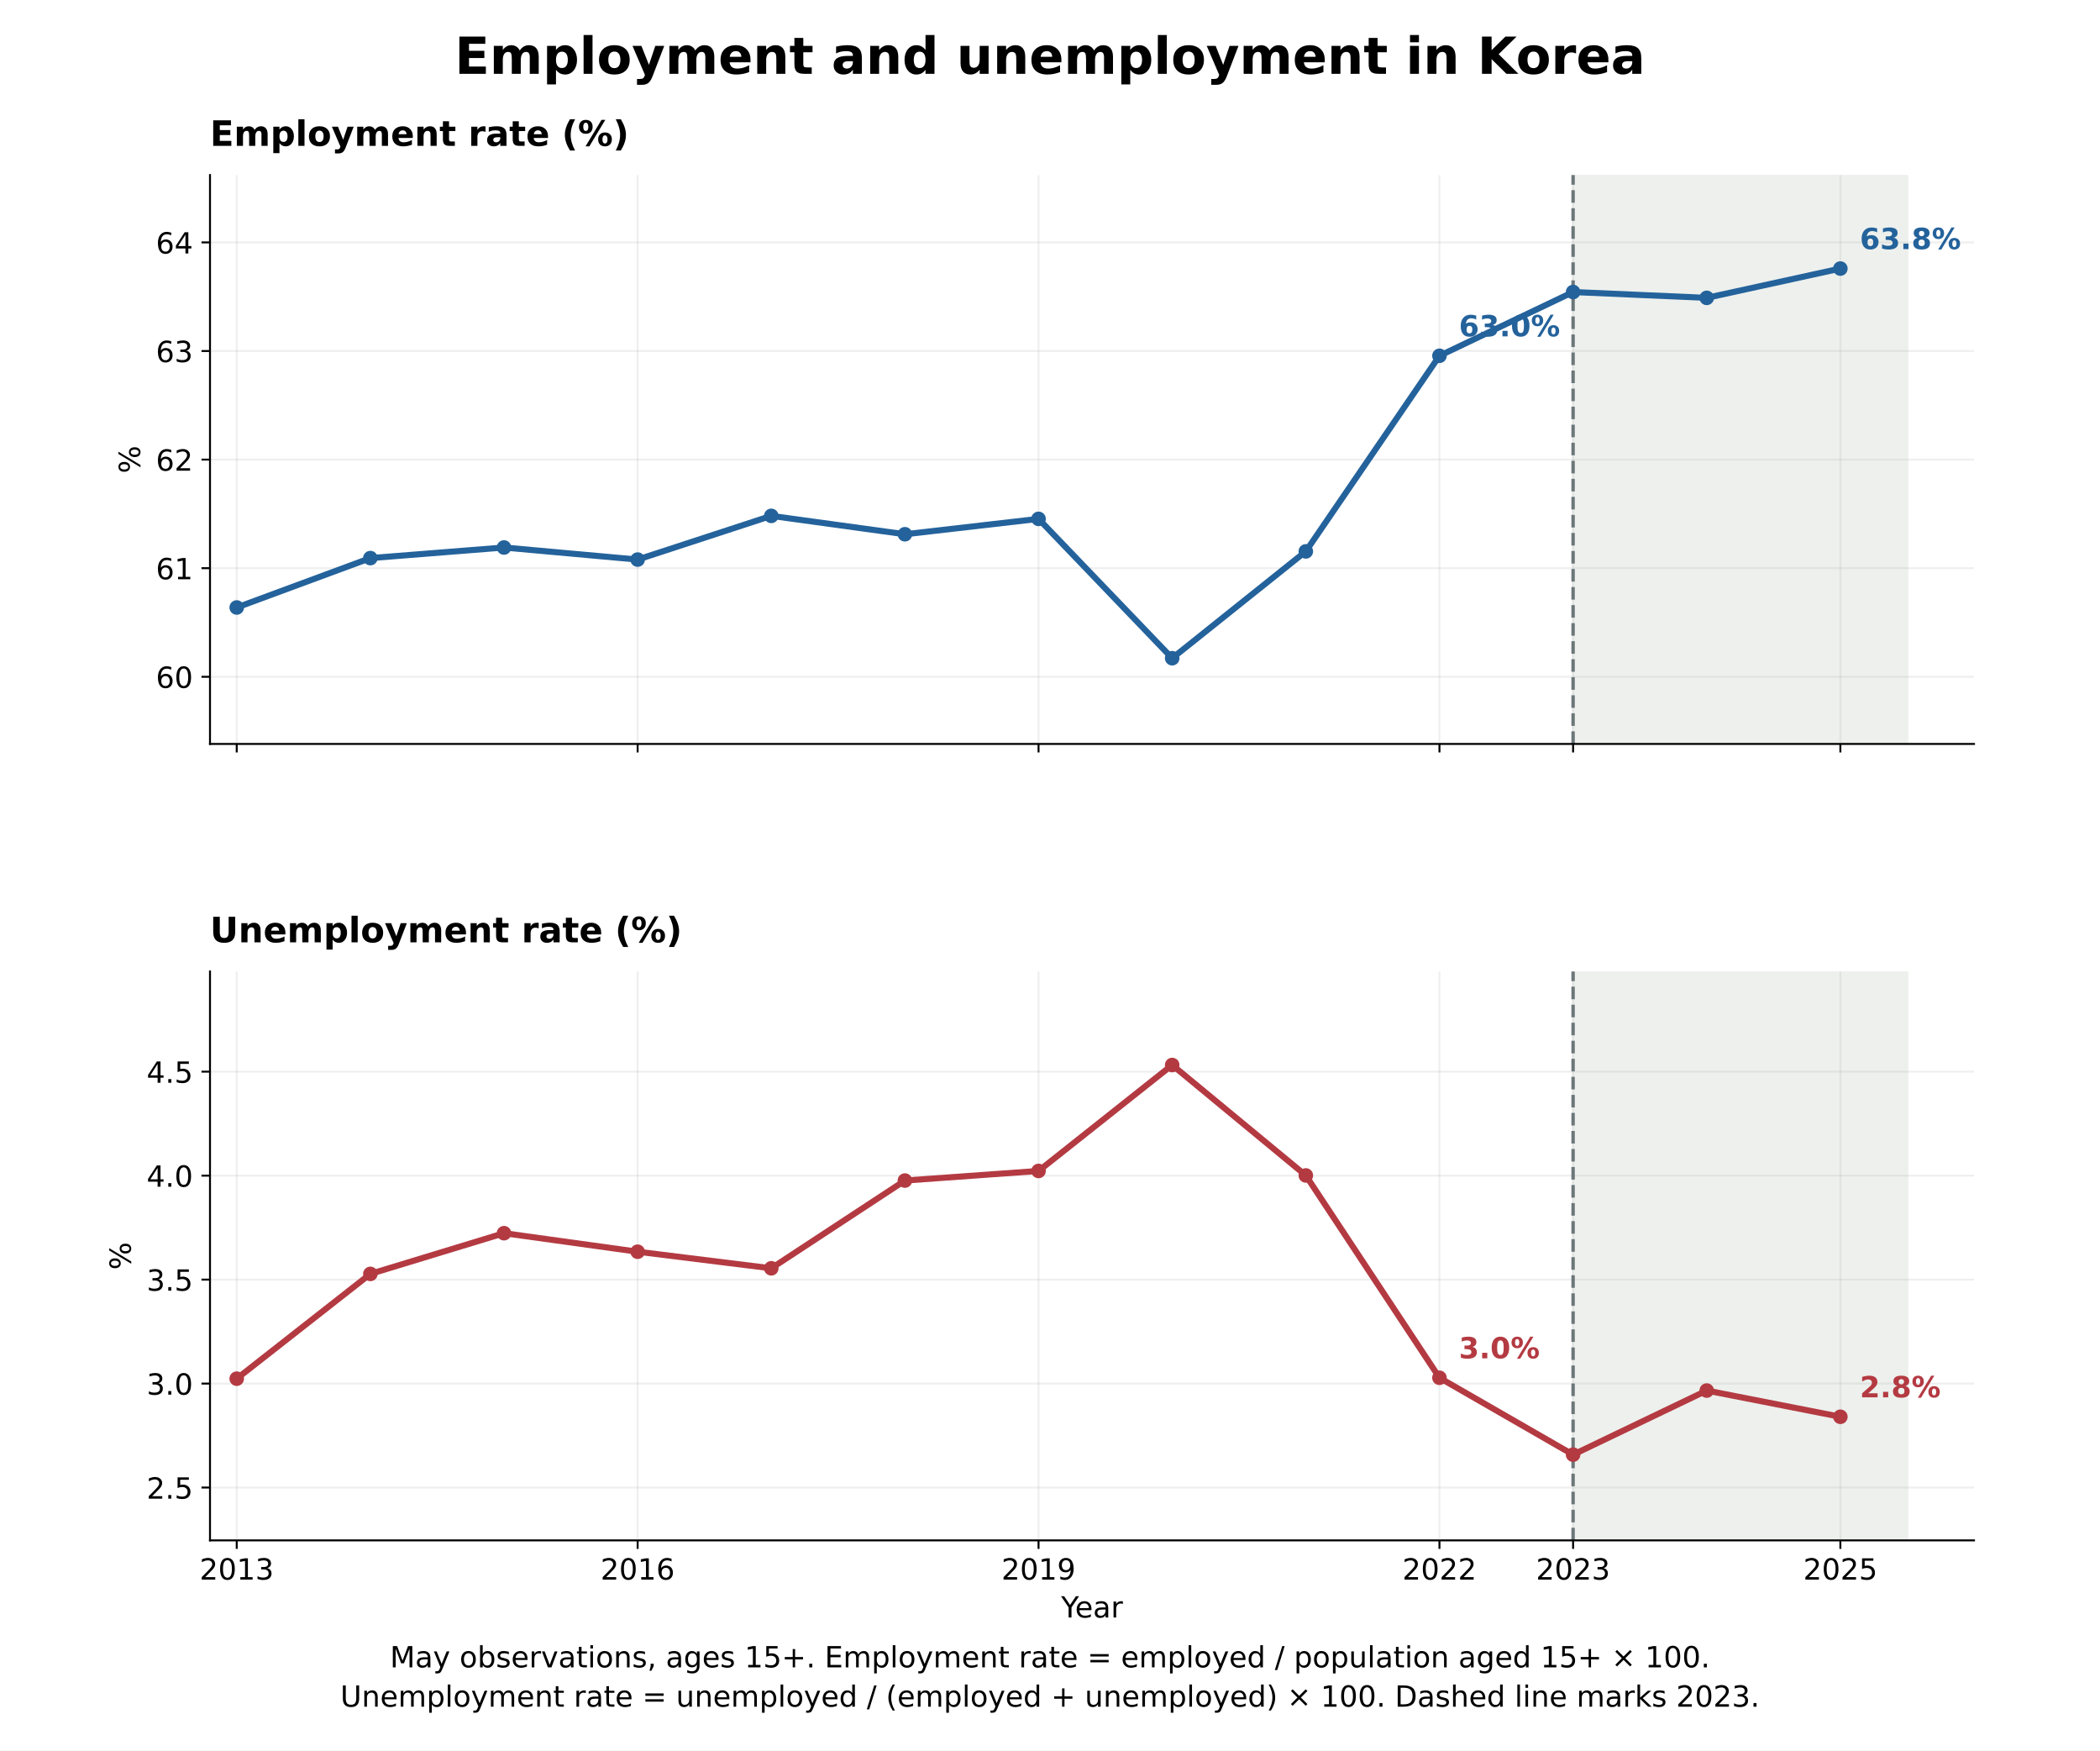
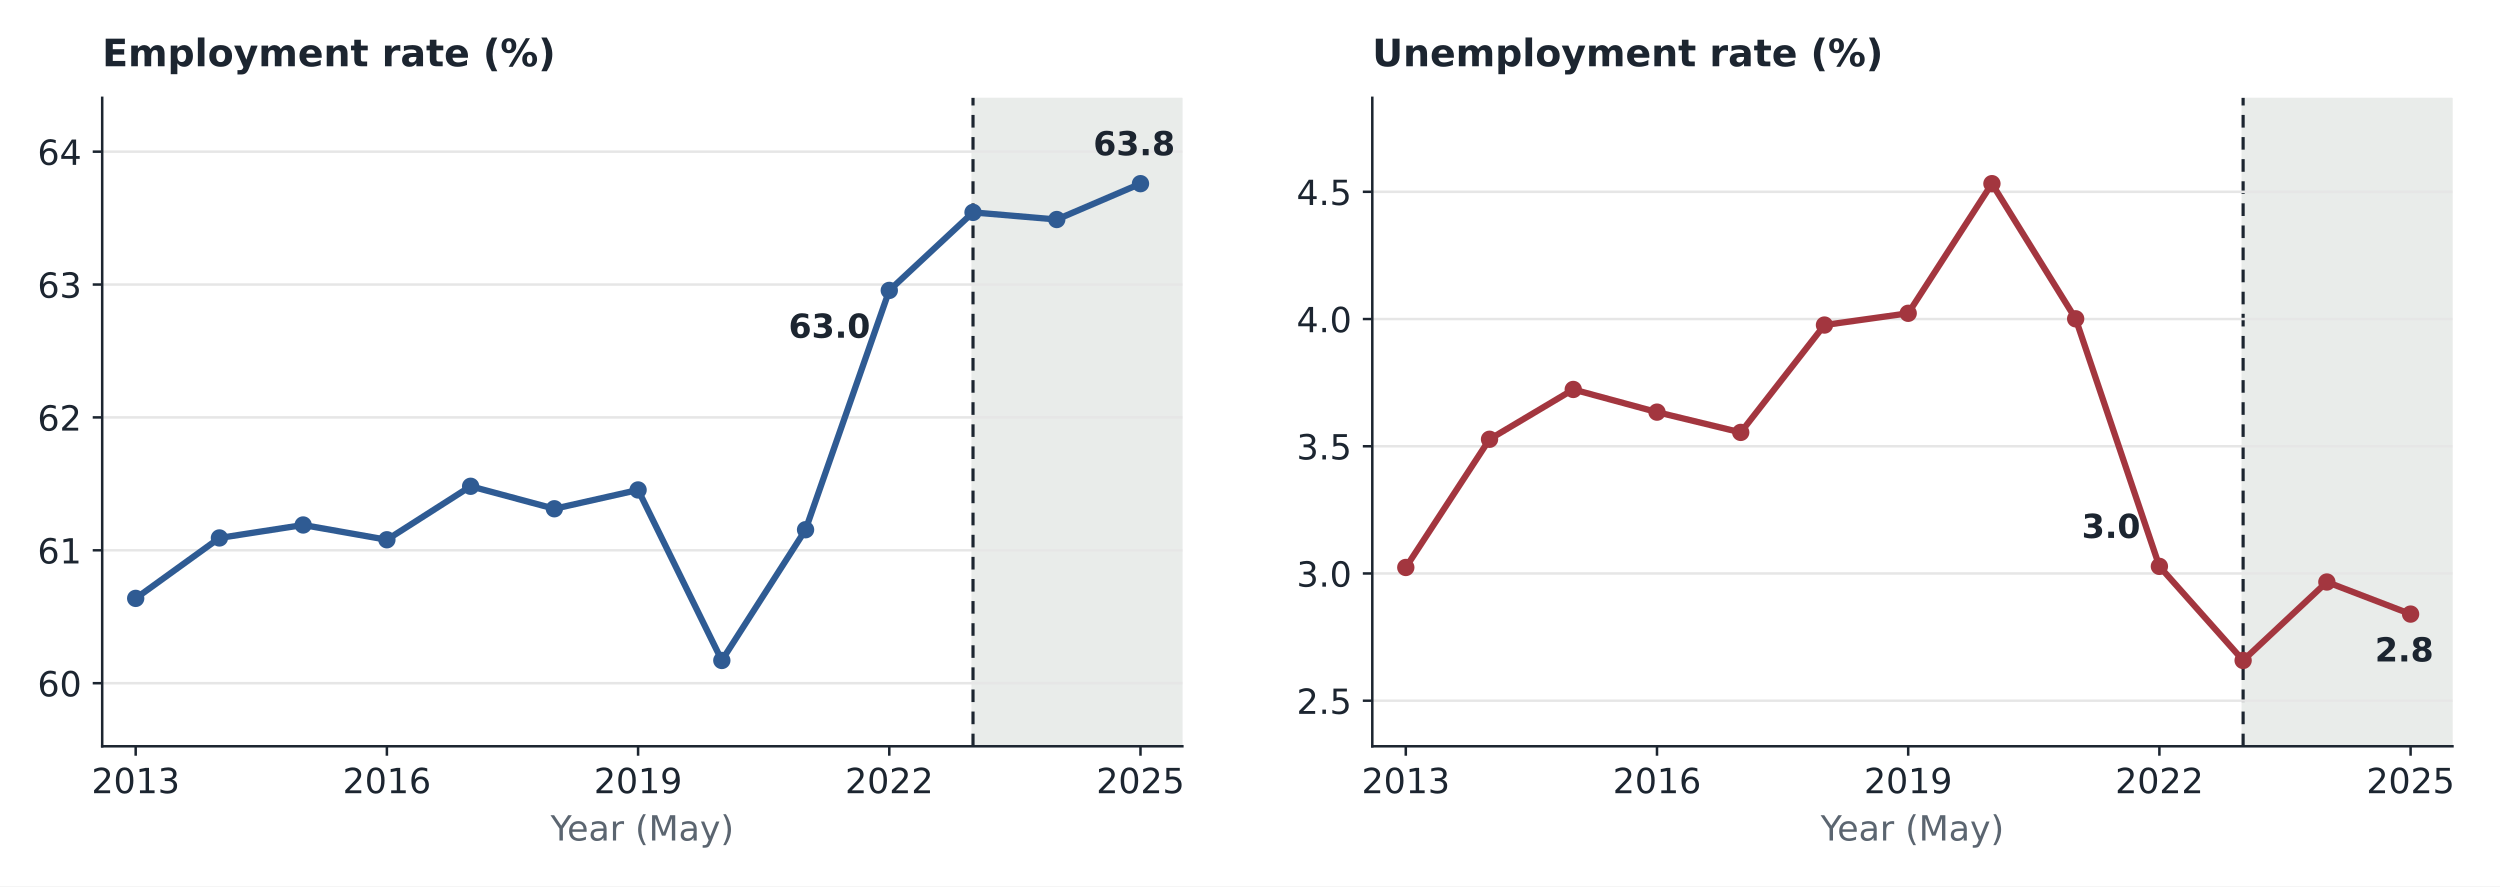
- <svg xmlns="http://www.w3.org/2000/svg" xmlns:xlink="http://www.w3.org/1999/xlink" width="864pt" height="720pt" viewBox="0 0 864 720" version="1.1">
+ <svg xmlns="http://www.w3.org/2000/svg" xmlns:xlink="http://www.w3.org/1999/xlink" width="792pt" height="280.8pt" viewBox="0 0 792 280.8" version="1.1">
  <defs>
    <style type="text/css">*{stroke-linejoin: round; stroke-linecap: butt}</style>
  </defs>
  <g id="figure_1">
    <g id="patch_1">
-       <path d="M 0 720  L 864 720  L 864 0  L 0 0  z " style="fill: #ffffff" />
+       <path d="M 0 280.8  L 792 280.8  L 792 0  L 0 0  z " style="fill: #ffffff" />
    </g>
    <g id="axes_1">
      <g id="patch_2">
-         <path d="M 86.4 306  L 812.16 306  L 812.16 72  L 86.4 72  z " style="fill: #ffffff" />
+         <path d="M 32.375 236.42  L 374.57 236.42  L 374.57 30.998  L 32.375 30.998  z " style="fill: #ffffff" />
      </g>
      <g id="patch_3">
-         <path d="M 647.215 306  L 784.669 306  L 784.669 72  L 647.215 72  z " clip-path="url(#pd6db2a744c)" style="fill: #edf0ed; stroke: #edf0ed; stroke-linejoin: miter" />
+         <path d="M 308.253 236.42  L 374.57 236.42  L 374.57 30.998  L 308.253 30.998  z " clip-path="url(#p18385df73e)" style="fill: #e9ecea; stroke: #e9ecea; stroke-linejoin: miter" />
+       </g>
+       <g id="line2d_1">
+         <path d="M 308.253 236.42  L 308.253 30.998  " clip-path="url(#p18385df73e)" style="fill: none; stroke-dasharray: 4,3; stroke-dashoffset: 0; stroke: #1c2530" />
      </g>
      <g id="matplotlib.axis_1">
        <g id="xtick_1">
-           <g id="line2d_1">
-             <path d="M 97.396 306  L 97.396 72  " clip-path="url(#pd6db2a744c)" style="fill: none; stroke: #b0b0b0; stroke-opacity: 0.2; stroke-width: 0.8; stroke-linecap: square" />
-           </g>
          <g id="line2d_2">
            <defs>
-               <path id="mdb6833bfc1" d="M 0 0  L 0 3.5  " style="stroke: #000000; stroke-width: 0.8" />
+               <path id="mab9b8d577a" d="M 0 0  L 0 3  " style="stroke: #1c2530; stroke-width: 0.8" />
            </defs>
            <g>
-               <use xlink:href="#mdb6833bfc1" x="97.396" y="306" style="stroke: #000000; stroke-width: 0.8" />
-             </g>
+               <use xlink:href="#mab9b8d577a" x="42.986" y="236.42" style="fill: #1c2530; stroke: #1c2530; stroke-width: 0.8" />
+             </g>
+           </g>
+           <g id="text_1">
+             <text style="font-size: 11px; font-family: 'DejaVu Sans'; text-anchor: middle; fill: #1c2530" x="42.986" y="251.277" transform="rotate(-0 42.98568 251.2774)">2013</text>
          </g>
        </g>
        <g id="xtick_2">
          <g id="line2d_3">
-             <path d="M 262.342 306  L 262.342 72  " clip-path="url(#pd6db2a744c)" style="fill: none; stroke: #b0b0b0; stroke-opacity: 0.2; stroke-width: 0.8; stroke-linecap: square" />
-           </g>
+             <g>
+               <use xlink:href="#mab9b8d577a" x="122.566" y="236.42" style="fill: #1c2530; stroke: #1c2530; stroke-width: 0.8" />
+             </g>
+           </g>
+           <g id="text_2">
+             <text style="font-size: 11px; font-family: 'DejaVu Sans'; text-anchor: middle; fill: #1c2530" x="122.566" y="251.277" transform="rotate(-0 122.5658 251.2774)">2016</text>
+           </g>
+         </g>
+         <g id="xtick_3">
          <g id="line2d_4">
            <g>
-               <use xlink:href="#mdb6833bfc1" x="262.342" y="306" style="stroke: #000000; stroke-width: 0.8" />
-             </g>
-           </g>
-         </g>
-         <g id="xtick_3">
+               <use xlink:href="#mab9b8d577a" x="202.146" y="236.42" style="fill: #1c2530; stroke: #1c2530; stroke-width: 0.8" />
+             </g>
+           </g>
+           <g id="text_3">
+             <text style="font-size: 11px; font-family: 'DejaVu Sans'; text-anchor: middle; fill: #1c2530" x="202.146" y="251.277" transform="rotate(-0 202.146 251.2774)">2019</text>
+           </g>
+         </g>
+         <g id="xtick_4">
          <g id="line2d_5">
-             <path d="M 427.287 306  L 427.287 72  " clip-path="url(#pd6db2a744c)" style="fill: none; stroke: #b0b0b0; stroke-opacity: 0.2; stroke-width: 0.8; stroke-linecap: square" />
-           </g>
+             <g>
+               <use xlink:href="#mab9b8d577a" x="281.726" y="236.42" style="fill: #1c2530; stroke: #1c2530; stroke-width: 0.8" />
+             </g>
+           </g>
+           <g id="text_4">
+             <text style="font-size: 11px; font-family: 'DejaVu Sans'; text-anchor: middle; fill: #1c2530" x="281.726" y="251.277" transform="rotate(-0 281.7261 251.2774)">2022</text>
+           </g>
+         </g>
+         <g id="xtick_5">
          <g id="line2d_6">
            <g>
-               <use xlink:href="#mdb6833bfc1" x="427.287" y="306" style="stroke: #000000; stroke-width: 0.8" />
-             </g>
-           </g>
-         </g>
-         <g id="xtick_4">
-           <g id="line2d_7">
-             <path d="M 592.233 306  L 592.233 72  " clip-path="url(#pd6db2a744c)" style="fill: none; stroke: #b0b0b0; stroke-opacity: 0.2; stroke-width: 0.8; stroke-linecap: square" />
-           </g>
-           <g id="line2d_8">
-             <g>
-               <use xlink:href="#mdb6833bfc1" x="592.233" y="306" style="stroke: #000000; stroke-width: 0.8" />
-             </g>
-           </g>
-         </g>
-         <g id="xtick_5">
-           <g id="line2d_9">
-             <path d="M 647.215 306  L 647.215 72  " clip-path="url(#pd6db2a744c)" style="fill: none; stroke: #b0b0b0; stroke-opacity: 0.2; stroke-width: 0.8; stroke-linecap: square" />
-           </g>
-           <g id="line2d_10">
-             <g>
-               <use xlink:href="#mdb6833bfc1" x="647.215" y="306" style="stroke: #000000; stroke-width: 0.8" />
-             </g>
-           </g>
-         </g>
-         <g id="xtick_6">
-           <g id="line2d_11">
-             <path d="M 757.178 306  L 757.178 72  " clip-path="url(#pd6db2a744c)" style="fill: none; stroke: #b0b0b0; stroke-opacity: 0.2; stroke-width: 0.8; stroke-linecap: square" />
-           </g>
-           <g id="line2d_12">
-             <g>
-               <use xlink:href="#mdb6833bfc1" x="757.178" y="306" style="stroke: #000000; stroke-width: 0.8" />
-             </g>
-           </g>
+               <use xlink:href="#mab9b8d577a" x="361.306" y="236.42" style="fill: #1c2530; stroke: #1c2530; stroke-width: 0.8" />
+             </g>
+           </g>
+           <g id="text_5">
+             <text style="font-size: 11px; font-family: 'DejaVu Sans'; text-anchor: middle; fill: #1c2530" x="361.306" y="251.277" transform="rotate(-0 361.3062 251.2774)">2025</text>
+           </g>
+         </g>
+         <g id="text_6">
+           <text style="font-size: 11px; font-family: 'DejaVu Sans'; text-anchor: middle; fill: #5b6570" x="203.472" y="266.277" transform="rotate(-0 203.4723 266.2774)">Year (May)</text>
        </g>
      </g>
      <g id="matplotlib.axis_2">
        <g id="ytick_1">
+           <g id="line2d_7">
+             <path d="M 32.375 216.43  L 374.57 216.43  " clip-path="url(#p18385df73e)" style="fill: none; stroke: #e6e6e6; stroke-width: 0.8; stroke-linecap: square" />
+           </g>
+           <g id="line2d_8">
+             <defs>
+               <path id="m0010576798" d="M 0 0  L -3 0  " style="stroke: #1c2530; stroke-width: 0.8" />
+             </defs>
+             <g>
+               <use xlink:href="#m0010576798" x="32.375" y="216.43" style="fill: #1c2530; stroke: #1c2530; stroke-width: 0.8" />
+             </g>
+           </g>
+           <g id="text_7">
+             <text style="font-size: 11px; font-family: 'DejaVu Sans'; text-anchor: end; fill: #1c2530" x="25.875" y="220.609" transform="rotate(-0 25.875 220.6089)">60</text>
+           </g>
+         </g>
+         <g id="ytick_2">
+           <g id="line2d_9">
+             <path d="M 32.375 174.334  L 374.57 174.334  " clip-path="url(#p18385df73e)" style="fill: none; stroke: #e6e6e6; stroke-width: 0.8; stroke-linecap: square" />
+           </g>
+           <g id="line2d_10">
+             <g>
+               <use xlink:href="#m0010576798" x="32.375" y="174.334" style="fill: #1c2530; stroke: #1c2530; stroke-width: 0.8" />
+             </g>
+           </g>
+           <g id="text_8">
+             <text style="font-size: 11px; font-family: 'DejaVu Sans'; text-anchor: end; fill: #1c2530" x="25.875" y="178.513" transform="rotate(-0 25.875 178.513)">61</text>
+           </g>
+         </g>
+         <g id="ytick_3">
+           <g id="line2d_11">
+             <path d="M 32.375 132.238  L 374.57 132.238  " clip-path="url(#p18385df73e)" style="fill: none; stroke: #e6e6e6; stroke-width: 0.8; stroke-linecap: square" />
+           </g>
+           <g id="line2d_12">
+             <g>
+               <use xlink:href="#m0010576798" x="32.375" y="132.238" style="fill: #1c2530; stroke: #1c2530; stroke-width: 0.8" />
+             </g>
+           </g>
+           <g id="text_9">
+             <text style="font-size: 11px; font-family: 'DejaVu Sans'; text-anchor: end; fill: #1c2530" x="25.875" y="136.417" transform="rotate(-0 25.875 136.4172)">62</text>
+           </g>
+         </g>
+         <g id="ytick_4">
          <g id="line2d_13">
-             <path d="M 86.4 278.378  L 812.16 278.378  " clip-path="url(#pd6db2a744c)" style="fill: none; stroke: #b0b0b0; stroke-opacity: 0.2; stroke-width: 0.8; stroke-linecap: square" />
+             <path d="M 32.375 90.143  L 374.57 90.143  " clip-path="url(#p18385df73e)" style="fill: none; stroke: #e6e6e6; stroke-width: 0.8; stroke-linecap: square" />
          </g>
          <g id="line2d_14">
-             <defs>
-               <path id="m59b6a01f6c" d="M 0 0  L -3.5 0  " style="stroke: #000000; stroke-width: 0.8" />
-             </defs>
-             <g>
-               <use xlink:href="#m59b6a01f6c" x="86.4" y="278.378" style="stroke: #000000; stroke-width: 0.8" />
-             </g>
-           </g>
-           <g id="text_1">
-             <text style="font-size: 12px; font-family: 'DejaVu Sans'; text-anchor: end" x="79.4" y="282.937" transform="rotate(-0 79.4 282.9369)">60</text>
-           </g>
-         </g>
-         <g id="ytick_2">
+             <g>
+               <use xlink:href="#m0010576798" x="32.375" y="90.143" style="fill: #1c2530; stroke: #1c2530; stroke-width: 0.8" />
+             </g>
+           </g>
+           <g id="text_10">
+             <text style="font-size: 11px; font-family: 'DejaVu Sans'; text-anchor: end; fill: #1c2530" x="25.875" y="94.321" transform="rotate(-0 25.875 94.32134)">63</text>
+           </g>
+         </g>
+         <g id="ytick_5">
          <g id="line2d_15">
-             <path d="M 86.4 233.71  L 812.16 233.71  " clip-path="url(#pd6db2a744c)" style="fill: none; stroke: #b0b0b0; stroke-opacity: 0.2; stroke-width: 0.8; stroke-linecap: square" />
+             <path d="M 32.375 48.047  L 374.57 48.047  " clip-path="url(#p18385df73e)" style="fill: none; stroke: #e6e6e6; stroke-width: 0.8; stroke-linecap: square" />
          </g>
          <g id="line2d_16">
            <g>
-               <use xlink:href="#m59b6a01f6c" x="86.4" y="233.71" style="stroke: #000000; stroke-width: 0.8" />
-             </g>
-           </g>
-           <g id="text_2">
-             <text style="font-size: 12px; font-family: 'DejaVu Sans'; text-anchor: end" x="79.4" y="238.269" transform="rotate(-0 79.4 238.2692)">61</text>
-           </g>
-         </g>
-         <g id="ytick_3">
-           <g id="line2d_17">
-             <path d="M 86.4 189.042  L 812.16 189.042  " clip-path="url(#pd6db2a744c)" style="fill: none; stroke: #b0b0b0; stroke-opacity: 0.2; stroke-width: 0.8; stroke-linecap: square" />
-           </g>
-           <g id="line2d_18">
-             <g>
-               <use xlink:href="#m59b6a01f6c" x="86.4" y="189.042" style="stroke: #000000; stroke-width: 0.8" />
-             </g>
-           </g>
-           <g id="text_3">
-             <text style="font-size: 12px; font-family: 'DejaVu Sans'; text-anchor: end" x="79.4" y="193.601" transform="rotate(-0 79.4 193.6014)">62</text>
-           </g>
-         </g>
-         <g id="ytick_4">
-           <g id="line2d_19">
-             <path d="M 86.4 144.375  L 812.16 144.375  " clip-path="url(#pd6db2a744c)" style="fill: none; stroke: #b0b0b0; stroke-opacity: 0.2; stroke-width: 0.8; stroke-linecap: square" />
-           </g>
-           <g id="line2d_20">
-             <g>
-               <use xlink:href="#m59b6a01f6c" x="86.4" y="144.375" style="stroke: #000000; stroke-width: 0.8" />
-             </g>
-           </g>
-           <g id="text_4">
-             <text style="font-size: 12px; font-family: 'DejaVu Sans'; text-anchor: end" x="79.4" y="148.934" transform="rotate(-0 79.4 148.9336)">63</text>
-           </g>
-         </g>
-         <g id="ytick_5">
-           <g id="line2d_21">
-             <path d="M 86.4 99.707  L 812.16 99.707  " clip-path="url(#pd6db2a744c)" style="fill: none; stroke: #b0b0b0; stroke-opacity: 0.2; stroke-width: 0.8; stroke-linecap: square" />
-           </g>
-           <g id="line2d_22">
-             <g>
-               <use xlink:href="#m59b6a01f6c" x="86.4" y="99.707" style="stroke: #000000; stroke-width: 0.8" />
-             </g>
-           </g>
-           <g id="text_5">
-             <text style="font-size: 12px; font-family: 'DejaVu Sans'; text-anchor: end" x="79.4" y="104.266" transform="rotate(-0 79.4 104.2658)">64</text>
-           </g>
-         </g>
-         <g id="text_6">
-           <text style="font-size: 12px; font-family: 'DejaVu Sans'; text-anchor: middle" x="57.634" y="189" transform="rotate(-90 57.63437 189)">%</text>
-         </g>
-       </g>
-       <g id="line2d_23">
-         <path d="M 647.215 306  L 647.215 72  " clip-path="url(#pd6db2a744c)" style="fill: none; stroke-dasharray: 5.18,2.24; stroke-dashoffset: 0; stroke: #6c777a; stroke-width: 1.4" />
-       </g>
-       <g id="line2d_24">
-         <path d="M 97.396 249.875  L 152.378 229.559  L 207.36 225.2  L 262.342 230.171  L 317.324 212.191  L 372.305 219.749  L 427.287 213.426  L 482.269 270.74  L 537.251 226.798  L 592.233 146.347  L 647.215 120.118  L 702.196 122.517  L 757.178 110.466  " clip-path="url(#pd6db2a744c)" style="fill: none; stroke: #24629b; stroke-width: 2.5; stroke-linecap: square" />
+               <use xlink:href="#m0010576798" x="32.375" y="48.047" style="fill: #1c2530; stroke: #1c2530; stroke-width: 0.8" />
+             </g>
+           </g>
+           <g id="text_11">
+             <text style="font-size: 11px; font-family: 'DejaVu Sans'; text-anchor: end; fill: #1c2530" x="25.875" y="52.225" transform="rotate(-0 25.875 52.22549)">64</text>
+           </g>
+         </g>
+       </g>
+       <g id="patch_4">
+         <path d="M 32.375 236.42  L 32.375 30.998  " style="fill: none; stroke: #1c2530; stroke-width: 0.8; stroke-linejoin: miter; stroke-linecap: square" />
+       </g>
+       <g id="patch_5">
+         <path d="M 32.375 236.42  L 374.57 236.42  " style="fill: none; stroke: #1c2530; stroke-width: 0.8; stroke-linejoin: miter; stroke-linecap: square" />
+       </g>
+       <g id="line2d_17">
+         <path d="M 42.986 189.568  L 69.512 170.423  L 96.039 166.314  L 122.566 170.999  L 149.093 154.054  L 175.619 161.177  L 202.146 155.218  L 228.673 209.232  L 255.199 167.82  L 281.726 92.002  L 308.253 67.282  L 334.78 69.544  L 361.306 58.186  " clip-path="url(#p18385df73e)" style="fill: none; stroke: #2f5b93; stroke-width: 2; stroke-linecap: square" />
        <defs>
-           <path id="m590037400f" d="M 0 2.5  C 0.663 2.5 1.299 2.237 1.768 1.768  C 2.237 1.299 2.5 0.663 2.5 0  C 2.5 -0.663 2.237 -1.299 1.768 -1.768  C 1.299 -2.237 0.663 -2.5 0 -2.5  C -0.663 -2.5 -1.299 -2.237 -1.768 -1.768  C -2.237 -1.299 -2.5 -0.663 -2.5 0  C -2.5 0.663 -2.237 1.299 -1.768 1.768  C -1.299 2.237 -0.663 2.5 0 2.5  z " style="stroke: #24629b" />
+           <path id="m70ccdf895b" d="M 0 2.25  C 0.597 2.25 1.169 2.013 1.591 1.591  C 2.013 1.169 2.25 0.597 2.25 0  C 2.25 -0.597 2.013 -1.169 1.591 -1.591  C 1.169 -2.013 0.597 -2.25 0 -2.25  C -0.597 -2.25 -1.169 -2.013 -1.591 -1.591  C -2.013 -1.169 -2.25 -0.597 -2.25 0  C -2.25 0.597 -2.013 1.169 -1.591 1.591  C -1.169 2.013 -0.597 2.25 0 2.25  z " style="stroke: #2f5b93" />
        </defs>
-         <g clip-path="url(#pd6db2a744c)">
-           <use xlink:href="#m590037400f" x="97.396" y="249.875" style="fill: #24629b; stroke: #24629b" />
-           <use xlink:href="#m590037400f" x="152.378" y="229.559" style="fill: #24629b; stroke: #24629b" />
-           <use xlink:href="#m590037400f" x="207.36" y="225.2" style="fill: #24629b; stroke: #24629b" />
-           <use xlink:href="#m590037400f" x="262.342" y="230.171" style="fill: #24629b; stroke: #24629b" />
-           <use xlink:href="#m590037400f" x="317.324" y="212.191" style="fill: #24629b; stroke: #24629b" />
-           <use xlink:href="#m590037400f" x="372.305" y="219.749" style="fill: #24629b; stroke: #24629b" />
-           <use xlink:href="#m590037400f" x="427.287" y="213.426" style="fill: #24629b; stroke: #24629b" />
-           <use xlink:href="#m590037400f" x="482.269" y="270.74" style="fill: #24629b; stroke: #24629b" />
-           <use xlink:href="#m590037400f" x="537.251" y="226.798" style="fill: #24629b; stroke: #24629b" />
-           <use xlink:href="#m590037400f" x="592.233" y="146.347" style="fill: #24629b; stroke: #24629b" />
-           <use xlink:href="#m590037400f" x="647.215" y="120.118" style="fill: #24629b; stroke: #24629b" />
-           <use xlink:href="#m590037400f" x="702.196" y="122.517" style="fill: #24629b; stroke: #24629b" />
-           <use xlink:href="#m590037400f" x="757.178" y="110.466" style="fill: #24629b; stroke: #24629b" />
-         </g>
-       </g>
-       <g id="patch_4">
-         <path d="M 86.4 306  L 86.4 72  " style="fill: none; stroke: #000000; stroke-width: 0.8; stroke-linejoin: miter; stroke-linecap: square" />
-       </g>
-       <g id="patch_5">
-         <path d="M 86.4 306  L 812.16 306  " style="fill: none; stroke: #000000; stroke-width: 0.8; stroke-linejoin: miter; stroke-linecap: square" />
-       </g>
-       <g id="text_7">
-         <text style="font-weight: 700; font-size: 12px; font-family: 'DejaVu Sans'; text-anchor: start; fill: #24629b" x="600.233" y="138.347" transform="rotate(-0 600.2327 138.347)">63.0%</text>
-       </g>
-       <g id="text_8">
-         <text style="font-weight: 700; font-size: 12px; font-family: 'DejaVu Sans'; text-anchor: start; fill: #24629b" x="765.178" y="102.466" transform="rotate(-0 765.1782 102.4658)">63.8%</text>
-       </g>
-       <g id="text_9">
-         <text style="font-weight: 700; font-size: 14.4px; font-family: 'DejaVu Sans'; text-anchor: start" x="86.4" y="60" transform="rotate(-0 86.4 60)">Employment rate (%)</text>
+         <g clip-path="url(#p18385df73e)">
+           <use xlink:href="#m70ccdf895b" x="42.986" y="189.568" style="fill: #2f5b93; stroke: #2f5b93" />
+           <use xlink:href="#m70ccdf895b" x="69.512" y="170.423" style="fill: #2f5b93; stroke: #2f5b93" />
+           <use xlink:href="#m70ccdf895b" x="96.039" y="166.314" style="fill: #2f5b93; stroke: #2f5b93" />
+           <use xlink:href="#m70ccdf895b" x="122.566" y="170.999" style="fill: #2f5b93; stroke: #2f5b93" />
+           <use xlink:href="#m70ccdf895b" x="149.093" y="154.054" style="fill: #2f5b93; stroke: #2f5b93" />
+           <use xlink:href="#m70ccdf895b" x="175.619" y="161.177" style="fill: #2f5b93; stroke: #2f5b93" />
+           <use xlink:href="#m70ccdf895b" x="202.146" y="155.218" style="fill: #2f5b93; stroke: #2f5b93" />
+           <use xlink:href="#m70ccdf895b" x="228.673" y="209.232" style="fill: #2f5b93; stroke: #2f5b93" />
+           <use xlink:href="#m70ccdf895b" x="255.199" y="167.82" style="fill: #2f5b93; stroke: #2f5b93" />
+           <use xlink:href="#m70ccdf895b" x="281.726" y="92.002" style="fill: #2f5b93; stroke: #2f5b93" />
+           <use xlink:href="#m70ccdf895b" x="308.253" y="67.282" style="fill: #2f5b93; stroke: #2f5b93" />
+           <use xlink:href="#m70ccdf895b" x="334.78" y="69.544" style="fill: #2f5b93; stroke: #2f5b93" />
+           <use xlink:href="#m70ccdf895b" x="361.306" y="58.186" style="fill: #2f5b93; stroke: #2f5b93" />
+         </g>
+       </g>
+       <g id="text_12">
+         <text style="font-weight: 700; font-size: 10.5px; font-family: 'DejaVu Sans'; text-anchor: end; fill: #1c2530" x="275.726" y="107.002" transform="rotate(-0 275.7261 107.0015)">63.0</text>
+       </g>
+       <g id="text_13">
+         <text style="font-weight: 700; font-size: 10.5px; font-family: 'DejaVu Sans'; text-anchor: middle; fill: #1c2530" x="359.306" y="49.186" transform="rotate(-0 359.3062 49.18631)">63.8</text>
+       </g>
+       <g id="text_14">
+         <text style="font-weight: 700; font-size: 12px; font-family: 'DejaVu Sans'; text-anchor: start; fill: #1c2530" x="32.375" y="20.998" transform="rotate(-0 32.375 20.99813)">Employment rate (%)</text>
      </g>
    </g>
    <g id="axes_2">
      <g id="patch_6">
-         <path d="M 86.4 633.6  L 812.16 633.6  L 812.16 399.6  L 86.4 399.6  z " style="fill: #ffffff" />
+         <path d="M 434.744 236.42  L 776.939 236.42  L 776.939 30.998  L 434.744 30.998  z " style="fill: #ffffff" />
      </g>
      <g id="patch_7">
-         <path d="M 647.215 633.6  L 784.669 633.6  L 784.669 399.6  L 647.215 399.6  z " clip-path="url(#p2e4052e3cb)" style="fill: #edf0ed; stroke: #edf0ed; stroke-linejoin: miter" />
+         <path d="M 710.622 236.42  L 776.939 236.42  L 776.939 30.998  L 710.622 30.998  z " clip-path="url(#p6d1d94ffc8)" style="fill: #e9ecea; stroke: #e9ecea; stroke-linejoin: miter" />
+       </g>
+       <g id="line2d_18">
+         <path d="M 710.622 236.42  L 710.622 30.998  " clip-path="url(#p6d1d94ffc8)" style="fill: none; stroke-dasharray: 4,3; stroke-dashoffset: 0; stroke: #1c2530" />
      </g>
      <g id="matplotlib.axis_3">
+         <g id="xtick_6">
+           <g id="line2d_19">
+             <g>
+               <use xlink:href="#mab9b8d577a" x="445.355" y="236.42" style="fill: #1c2530; stroke: #1c2530; stroke-width: 0.8" />
+             </g>
+           </g>
+           <g id="text_15">
+             <text style="font-size: 11px; font-family: 'DejaVu Sans'; text-anchor: middle; fill: #1c2530" x="445.355" y="251.277" transform="rotate(-0 445.3551 251.2774)">2013</text>
+           </g>
+         </g>
        <g id="xtick_7">
-           <g id="line2d_25">
-             <path d="M 97.396 633.6  L 97.396 399.6  " clip-path="url(#p2e4052e3cb)" style="fill: none; stroke: #b0b0b0; stroke-opacity: 0.2; stroke-width: 0.8; stroke-linecap: square" />
-           </g>
-           <g id="line2d_26">
-             <g>
-               <use xlink:href="#mdb6833bfc1" x="97.396" y="633.6" style="stroke: #000000; stroke-width: 0.8" />
-             </g>
-           </g>
-           <g id="text_10">
-             <text style="font-size: 12px; font-family: 'DejaVu Sans'; text-anchor: middle" x="97.396" y="649.718" transform="rotate(-0 97.39636 649.7181)">2013</text>
+           <g id="line2d_20">
+             <g>
+               <use xlink:href="#mab9b8d577a" x="524.935" y="236.42" style="fill: #1c2530; stroke: #1c2530; stroke-width: 0.8" />
+             </g>
+           </g>
+           <g id="text_16">
+             <text style="font-size: 11px; font-family: 'DejaVu Sans'; text-anchor: middle; fill: #1c2530" x="524.935" y="251.277" transform="rotate(-0 524.9352 251.2774)">2016</text>
          </g>
        </g>
        <g id="xtick_8">
-           <g id="line2d_27">
-             <path d="M 262.342 633.6  L 262.342 399.6  " clip-path="url(#p2e4052e3cb)" style="fill: none; stroke: #b0b0b0; stroke-opacity: 0.2; stroke-width: 0.8; stroke-linecap: square" />
-           </g>
-           <g id="line2d_28">
-             <g>
-               <use xlink:href="#mdb6833bfc1" x="262.342" y="633.6" style="stroke: #000000; stroke-width: 0.8" />
-             </g>
-           </g>
-           <g id="text_11">
-             <text style="font-size: 12px; font-family: 'DejaVu Sans'; text-anchor: middle" x="262.342" y="649.718" transform="rotate(-0 262.3418 649.7181)">2016</text>
+           <g id="line2d_21">
+             <g>
+               <use xlink:href="#mab9b8d577a" x="604.515" y="236.42" style="fill: #1c2530; stroke: #1c2530; stroke-width: 0.8" />
+             </g>
+           </g>
+           <g id="text_17">
+             <text style="font-size: 11px; font-family: 'DejaVu Sans'; text-anchor: middle; fill: #1c2530" x="604.515" y="251.277" transform="rotate(-0 604.5153 251.2774)">2019</text>
          </g>
        </g>
        <g id="xtick_9">
-           <g id="line2d_29">
-             <path d="M 427.287 633.6  L 427.287 399.6  " clip-path="url(#p2e4052e3cb)" style="fill: none; stroke: #b0b0b0; stroke-opacity: 0.2; stroke-width: 0.8; stroke-linecap: square" />
-           </g>
-           <g id="line2d_30">
-             <g>
-               <use xlink:href="#mdb6833bfc1" x="427.287" y="633.6" style="stroke: #000000; stroke-width: 0.8" />
-             </g>
-           </g>
-           <g id="text_12">
-             <text style="font-size: 12px; font-family: 'DejaVu Sans'; text-anchor: middle" x="427.287" y="649.718" transform="rotate(-0 427.2873 649.7181)">2019</text>
+           <g id="line2d_22">
+             <g>
+               <use xlink:href="#mab9b8d577a" x="684.095" y="236.42" style="fill: #1c2530; stroke: #1c2530; stroke-width: 0.8" />
+             </g>
+           </g>
+           <g id="text_18">
+             <text style="font-size: 11px; font-family: 'DejaVu Sans'; text-anchor: middle; fill: #1c2530" x="684.095" y="251.277" transform="rotate(-0 684.0955 251.2774)">2022</text>
          </g>
        </g>
        <g id="xtick_10">
-           <g id="line2d_31">
-             <path d="M 592.233 633.6  L 592.233 399.6  " clip-path="url(#p2e4052e3cb)" style="fill: none; stroke: #b0b0b0; stroke-opacity: 0.2; stroke-width: 0.8; stroke-linecap: square" />
-           </g>
-           <g id="line2d_32">
-             <g>
-               <use xlink:href="#mdb6833bfc1" x="592.233" y="633.6" style="stroke: #000000; stroke-width: 0.8" />
-             </g>
-           </g>
-           <g id="text_13">
-             <text style="font-size: 12px; font-family: 'DejaVu Sans'; text-anchor: middle" x="592.233" y="649.718" transform="rotate(-0 592.2327 649.7181)">2022</text>
-           </g>
-         </g>
-         <g id="xtick_11">
-           <g id="line2d_33">
-             <path d="M 647.215 633.6  L 647.215 399.6  " clip-path="url(#p2e4052e3cb)" style="fill: none; stroke: #b0b0b0; stroke-opacity: 0.2; stroke-width: 0.8; stroke-linecap: square" />
-           </g>
-           <g id="line2d_34">
-             <g>
-               <use xlink:href="#mdb6833bfc1" x="647.215" y="633.6" style="stroke: #000000; stroke-width: 0.8" />
-             </g>
-           </g>
-           <g id="text_14">
-             <text style="font-size: 12px; font-family: 'DejaVu Sans'; text-anchor: middle" x="647.215" y="649.718" transform="rotate(-0 647.2145 649.7181)">2023</text>
-           </g>
-         </g>
-         <g id="xtick_12">
-           <g id="line2d_35">
-             <path d="M 757.178 633.6  L 757.178 399.6  " clip-path="url(#p2e4052e3cb)" style="fill: none; stroke: #b0b0b0; stroke-opacity: 0.2; stroke-width: 0.8; stroke-linecap: square" />
-           </g>
-           <g id="line2d_36">
-             <g>
-               <use xlink:href="#mdb6833bfc1" x="757.178" y="633.6" style="stroke: #000000; stroke-width: 0.8" />
-             </g>
-           </g>
-           <g id="text_15">
-             <text style="font-size: 12px; font-family: 'DejaVu Sans'; text-anchor: middle" x="757.178" y="649.718" transform="rotate(-0 757.1782 649.7181)">2025</text>
-           </g>
-         </g>
-         <g id="text_16">
-           <text style="font-size: 12px; font-family: 'DejaVu Sans'; text-anchor: middle" x="449.28" y="665.332" transform="rotate(-0 449.28 665.3319)">Year</text>
+           <g id="line2d_23">
+             <g>
+               <use xlink:href="#mab9b8d577a" x="763.676" y="236.42" style="fill: #1c2530; stroke: #1c2530; stroke-width: 0.8" />
+             </g>
+           </g>
+           <g id="text_19">
+             <text style="font-size: 11px; font-family: 'DejaVu Sans'; text-anchor: middle; fill: #1c2530" x="763.676" y="251.277" transform="rotate(-0 763.6756 251.2774)">2025</text>
+           </g>
+         </g>
+         <g id="text_20">
+           <text style="font-size: 11px; font-family: 'DejaVu Sans'; text-anchor: middle; fill: #5b6570" x="605.842" y="266.277" transform="rotate(-0 605.8417 266.2774)">Year (May)</text>
        </g>
      </g>
      <g id="matplotlib.axis_4">
        <g id="ytick_6">
-           <g id="line2d_37">
-             <path d="M 86.4 611.867  L 812.16 611.867  " clip-path="url(#p2e4052e3cb)" style="fill: none; stroke: #b0b0b0; stroke-opacity: 0.2; stroke-width: 0.8; stroke-linecap: square" />
-           </g>
-           <g id="line2d_38">
-             <g>
-               <use xlink:href="#m59b6a01f6c" x="86.4" y="611.867" style="stroke: #000000; stroke-width: 0.8" />
-             </g>
-           </g>
-           <g id="text_17">
-             <text style="font-size: 12px; font-family: 'DejaVu Sans'; text-anchor: end" x="79.4" y="616.426" transform="rotate(-0 79.4 616.426)">2.5</text>
+           <g id="line2d_24">
+             <path d="M 434.744 221.98  L 776.939 221.98  " clip-path="url(#p6d1d94ffc8)" style="fill: none; stroke: #e6e6e6; stroke-width: 0.8; stroke-linecap: square" />
+           </g>
+           <g id="line2d_25">
+             <g>
+               <use xlink:href="#m0010576798" x="434.744" y="221.98" style="fill: #1c2530; stroke: #1c2530; stroke-width: 0.8" />
+             </g>
+           </g>
+           <g id="text_21">
+             <text style="font-size: 11px; font-family: 'DejaVu Sans'; text-anchor: end; fill: #1c2530" x="428.244" y="226.159" transform="rotate(-0 428.2444 226.1589)">2.5</text>
          </g>
        </g>
        <g id="ytick_7">
-           <g id="line2d_39">
-             <path d="M 86.4 569.101  L 812.16 569.101  " clip-path="url(#p2e4052e3cb)" style="fill: none; stroke: #b0b0b0; stroke-opacity: 0.2; stroke-width: 0.8; stroke-linecap: square" />
-           </g>
-           <g id="line2d_40">
-             <g>
-               <use xlink:href="#m59b6a01f6c" x="86.4" y="569.101" style="stroke: #000000; stroke-width: 0.8" />
-             </g>
-           </g>
-           <g id="text_18">
-             <text style="font-size: 12px; font-family: 'DejaVu Sans'; text-anchor: end" x="79.4" y="573.66" transform="rotate(-0 79.4 573.6599)">3.0</text>
+           <g id="line2d_26">
+             <path d="M 434.744 181.676  L 776.939 181.676  " clip-path="url(#p6d1d94ffc8)" style="fill: none; stroke: #e6e6e6; stroke-width: 0.8; stroke-linecap: square" />
+           </g>
+           <g id="line2d_27">
+             <g>
+               <use xlink:href="#m0010576798" x="434.744" y="181.676" style="fill: #1c2530; stroke: #1c2530; stroke-width: 0.8" />
+             </g>
+           </g>
+           <g id="text_22">
+             <text style="font-size: 11px; font-family: 'DejaVu Sans'; text-anchor: end; fill: #1c2530" x="428.244" y="185.855" transform="rotate(-0 428.2444 185.8552)">3.0</text>
          </g>
        </g>
        <g id="ytick_8">
-           <g id="line2d_41">
-             <path d="M 86.4 526.335  L 812.16 526.335  " clip-path="url(#p2e4052e3cb)" style="fill: none; stroke: #b0b0b0; stroke-opacity: 0.2; stroke-width: 0.8; stroke-linecap: square" />
-           </g>
-           <g id="line2d_42">
-             <g>
-               <use xlink:href="#m59b6a01f6c" x="86.4" y="526.335" style="stroke: #000000; stroke-width: 0.8" />
-             </g>
-           </g>
-           <g id="text_19">
-             <text style="font-size: 12px; font-family: 'DejaVu Sans'; text-anchor: end" x="79.4" y="530.894" transform="rotate(-0 79.4 530.8938)">3.5</text>
+           <g id="line2d_28">
+             <path d="M 434.744 141.373  L 776.939 141.373  " clip-path="url(#p6d1d94ffc8)" style="fill: none; stroke: #e6e6e6; stroke-width: 0.8; stroke-linecap: square" />
+           </g>
+           <g id="line2d_29">
+             <g>
+               <use xlink:href="#m0010576798" x="434.744" y="141.373" style="fill: #1c2530; stroke: #1c2530; stroke-width: 0.8" />
+             </g>
+           </g>
+           <g id="text_23">
+             <text style="font-size: 11px; font-family: 'DejaVu Sans'; text-anchor: end; fill: #1c2530" x="428.244" y="145.551" transform="rotate(-0 428.2444 145.5515)">3.5</text>
          </g>
        </g>
        <g id="ytick_9">
-           <g id="line2d_43">
-             <path d="M 86.4 483.569  L 812.16 483.569  " clip-path="url(#p2e4052e3cb)" style="fill: none; stroke: #b0b0b0; stroke-opacity: 0.2; stroke-width: 0.8; stroke-linecap: square" />
-           </g>
-           <g id="line2d_44">
-             <g>
-               <use xlink:href="#m59b6a01f6c" x="86.4" y="483.569" style="stroke: #000000; stroke-width: 0.8" />
-             </g>
-           </g>
-           <g id="text_20">
-             <text style="font-size: 12px; font-family: 'DejaVu Sans'; text-anchor: end" x="79.4" y="488.128" transform="rotate(-0 79.4 488.1276)">4.0</text>
+           <g id="line2d_30">
+             <path d="M 434.744 101.069  L 776.939 101.069  " clip-path="url(#p6d1d94ffc8)" style="fill: none; stroke: #e6e6e6; stroke-width: 0.8; stroke-linecap: square" />
+           </g>
+           <g id="line2d_31">
+             <g>
+               <use xlink:href="#m0010576798" x="434.744" y="101.069" style="fill: #1c2530; stroke: #1c2530; stroke-width: 0.8" />
+             </g>
+           </g>
+           <g id="text_24">
+             <text style="font-size: 11px; font-family: 'DejaVu Sans'; text-anchor: end; fill: #1c2530" x="428.244" y="105.248" transform="rotate(-0 428.2444 105.2478)">4.0</text>
          </g>
        </g>
        <g id="ytick_10">
-           <g id="line2d_45">
-             <path d="M 86.4 440.802  L 812.16 440.802  " clip-path="url(#p2e4052e3cb)" style="fill: none; stroke: #b0b0b0; stroke-opacity: 0.2; stroke-width: 0.8; stroke-linecap: square" />
-           </g>
-           <g id="line2d_46">
-             <g>
-               <use xlink:href="#m59b6a01f6c" x="86.4" y="440.802" style="stroke: #000000; stroke-width: 0.8" />
-             </g>
-           </g>
-           <g id="text_21">
-             <text style="font-size: 12px; font-family: 'DejaVu Sans'; text-anchor: end" x="79.4" y="445.361" transform="rotate(-0 79.4 445.3615)">4.5</text>
-           </g>
-         </g>
-         <g id="text_22">
-           <text style="font-size: 12px; font-family: 'DejaVu Sans'; text-anchor: middle" x="53.821" y="516.6" transform="rotate(-90 53.82062 516.6)">%</text>
-         </g>
-       </g>
-       <g id="line2d_47">
-         <path d="M 647.215 633.6  L 647.215 399.6  " clip-path="url(#p2e4052e3cb)" style="fill: none; stroke-dasharray: 5.18,2.24; stroke-dashoffset: 0; stroke: #6c777a; stroke-width: 1.4" />
-       </g>
-       <g id="line2d_48">
-         <path d="M 97.396 567.083  L 152.378 523.989  L 207.36 507.242  L 262.342 514.866  L 317.324 521.679  L 372.305 485.59  L 427.287 481.642  L 482.269 438.066  L 537.251 483.491  L 592.233 566.713  L 647.215 598.34  L 702.196 571.97  L 757.178 582.756  " clip-path="url(#p2e4052e3cb)" style="fill: none; stroke: #b43a42; stroke-width: 2.5; stroke-linecap: square" />
+           <g id="line2d_32">
+             <path d="M 434.744 60.765  L 776.939 60.765  " clip-path="url(#p6d1d94ffc8)" style="fill: none; stroke: #e6e6e6; stroke-width: 0.8; stroke-linecap: square" />
+           </g>
+           <g id="line2d_33">
+             <g>
+               <use xlink:href="#m0010576798" x="434.744" y="60.765" style="fill: #1c2530; stroke: #1c2530; stroke-width: 0.8" />
+             </g>
+           </g>
+           <g id="text_25">
+             <text style="font-size: 11px; font-family: 'DejaVu Sans'; text-anchor: end; fill: #1c2530" x="428.244" y="64.944" transform="rotate(-0 428.2444 64.9441)">4.5</text>
+           </g>
+         </g>
+       </g>
+       <g id="patch_8">
+         <path d="M 434.744 236.42  L 434.744 30.998  " style="fill: none; stroke: #1c2530; stroke-width: 0.8; stroke-linejoin: miter; stroke-linecap: square" />
+       </g>
+       <g id="patch_9">
+         <path d="M 434.744 236.42  L 776.939 236.42  " style="fill: none; stroke: #1c2530; stroke-width: 0.8; stroke-linejoin: miter; stroke-linecap: square" />
+       </g>
+       <g id="line2d_34">
+         <path d="M 445.355 179.774  L 471.882 139.162  L 498.408 123.38  L 524.935 130.565  L 551.462 136.985  L 577.989 102.974  L 604.515 99.253  L 631.042 58.186  L 657.569 100.996  L 684.095 179.426  L 710.622 209.232  L 737.149 184.381  L 763.676 194.545  " clip-path="url(#p6d1d94ffc8)" style="fill: none; stroke: #a3363f; stroke-width: 2; stroke-linecap: square" />
        <defs>
-           <path id="m6c7ddab8ec" d="M 0 2.5  C 0.663 2.5 1.299 2.237 1.768 1.768  C 2.237 1.299 2.5 0.663 2.5 0  C 2.5 -0.663 2.237 -1.299 1.768 -1.768  C 1.299 -2.237 0.663 -2.5 0 -2.5  C -0.663 -2.5 -1.299 -2.237 -1.768 -1.768  C -2.237 -1.299 -2.5 -0.663 -2.5 0  C -2.5 0.663 -2.237 1.299 -1.768 1.768  C -1.299 2.237 -0.663 2.5 0 2.5  z " style="stroke: #b43a42" />
+           <path id="m69abb58e5c" d="M 0 2.25  C 0.597 2.25 1.169 2.013 1.591 1.591  C 2.013 1.169 2.25 0.597 2.25 0  C 2.25 -0.597 2.013 -1.169 1.591 -1.591  C 1.169 -2.013 0.597 -2.25 0 -2.25  C -0.597 -2.25 -1.169 -2.013 -1.591 -1.591  C -2.013 -1.169 -2.25 -0.597 -2.25 0  C -2.25 0.597 -2.013 1.169 -1.591 1.591  C -1.169 2.013 -0.597 2.25 0 2.25  z " style="stroke: #a3363f" />
        </defs>
-         <g clip-path="url(#p2e4052e3cb)">
-           <use xlink:href="#m6c7ddab8ec" x="97.396" y="567.083" style="fill: #b43a42; stroke: #b43a42" />
-           <use xlink:href="#m6c7ddab8ec" x="152.378" y="523.989" style="fill: #b43a42; stroke: #b43a42" />
-           <use xlink:href="#m6c7ddab8ec" x="207.36" y="507.242" style="fill: #b43a42; stroke: #b43a42" />
-           <use xlink:href="#m6c7ddab8ec" x="262.342" y="514.866" style="fill: #b43a42; stroke: #b43a42" />
-           <use xlink:href="#m6c7ddab8ec" x="317.324" y="521.679" style="fill: #b43a42; stroke: #b43a42" />
-           <use xlink:href="#m6c7ddab8ec" x="372.305" y="485.59" style="fill: #b43a42; stroke: #b43a42" />
-           <use xlink:href="#m6c7ddab8ec" x="427.287" y="481.642" style="fill: #b43a42; stroke: #b43a42" />
-           <use xlink:href="#m6c7ddab8ec" x="482.269" y="438.066" style="fill: #b43a42; stroke: #b43a42" />
-           <use xlink:href="#m6c7ddab8ec" x="537.251" y="483.491" style="fill: #b43a42; stroke: #b43a42" />
-           <use xlink:href="#m6c7ddab8ec" x="592.233" y="566.713" style="fill: #b43a42; stroke: #b43a42" />
-           <use xlink:href="#m6c7ddab8ec" x="647.215" y="598.34" style="fill: #b43a42; stroke: #b43a42" />
-           <use xlink:href="#m6c7ddab8ec" x="702.196" y="571.97" style="fill: #b43a42; stroke: #b43a42" />
-           <use xlink:href="#m6c7ddab8ec" x="757.178" y="582.756" style="fill: #b43a42; stroke: #b43a42" />
-         </g>
-       </g>
-       <g id="patch_8">
-         <path d="M 86.4 633.6  L 86.4 399.6  " style="fill: none; stroke: #000000; stroke-width: 0.8; stroke-linejoin: miter; stroke-linecap: square" />
-       </g>
-       <g id="patch_9">
-         <path d="M 86.4 633.6  L 812.16 633.6  " style="fill: none; stroke: #000000; stroke-width: 0.8; stroke-linejoin: miter; stroke-linecap: square" />
-       </g>
-       <g id="text_23">
-         <text style="font-weight: 700; font-size: 12px; font-family: 'DejaVu Sans'; text-anchor: start; fill: #b43a42" x="600.233" y="558.713" transform="rotate(-0 600.2327 558.7127)">3.0%</text>
-       </g>
-       <g id="text_24">
-         <text style="font-weight: 700; font-size: 12px; font-family: 'DejaVu Sans'; text-anchor: start; fill: #b43a42" x="765.178" y="574.756" transform="rotate(-0 765.1782 574.7557)">2.8%</text>
-       </g>
-       <g id="text_25">
-         <text style="font-weight: 700; font-size: 14.4px; font-family: 'DejaVu Sans'; text-anchor: start" x="86.4" y="387.6" transform="rotate(-0 86.4 387.6)">Unemployment rate (%)</text>
-       </g>
-     </g>
-     <g id="text_26">
-       <text style="font-weight: 700; font-size: 21px; font-family: 'DejaVu Sans'; text-anchor: middle" x="432" y="30.357" transform="rotate(-0 432 30.35672)">Employment and unemployment in Korea</text>
-     </g>
-     <g id="text_27">
-       <text style="font-size: 12px; font-family: 'DejaVu Sans'" transform="translate(160.4522 685.8272)">May observations, ages 15+. Employment rate = employed / population aged 15+ × 100.</text>
-       <text style="font-size: 12px; font-family: 'DejaVu Sans'" transform="translate(140.0222 702)">Unemployment rate = unemployed / (employed + unemployed) × 100. Dashed line marks 2023.</text>
+         <g clip-path="url(#p6d1d94ffc8)">
+           <use xlink:href="#m69abb58e5c" x="445.355" y="179.774" style="fill: #a3363f; stroke: #a3363f" />
+           <use xlink:href="#m69abb58e5c" x="471.882" y="139.162" style="fill: #a3363f; stroke: #a3363f" />
+           <use xlink:href="#m69abb58e5c" x="498.408" y="123.38" style="fill: #a3363f; stroke: #a3363f" />
+           <use xlink:href="#m69abb58e5c" x="524.935" y="130.565" style="fill: #a3363f; stroke: #a3363f" />
+           <use xlink:href="#m69abb58e5c" x="551.462" y="136.985" style="fill: #a3363f; stroke: #a3363f" />
+           <use xlink:href="#m69abb58e5c" x="577.989" y="102.974" style="fill: #a3363f; stroke: #a3363f" />
+           <use xlink:href="#m69abb58e5c" x="604.515" y="99.253" style="fill: #a3363f; stroke: #a3363f" />
+           <use xlink:href="#m69abb58e5c" x="631.042" y="58.186" style="fill: #a3363f; stroke: #a3363f" />
+           <use xlink:href="#m69abb58e5c" x="657.569" y="100.996" style="fill: #a3363f; stroke: #a3363f" />
+           <use xlink:href="#m69abb58e5c" x="684.095" y="179.426" style="fill: #a3363f; stroke: #a3363f" />
+           <use xlink:href="#m69abb58e5c" x="710.622" y="209.232" style="fill: #a3363f; stroke: #a3363f" />
+           <use xlink:href="#m69abb58e5c" x="737.149" y="184.381" style="fill: #a3363f; stroke: #a3363f" />
+           <use xlink:href="#m69abb58e5c" x="763.676" y="194.545" style="fill: #a3363f; stroke: #a3363f" />
+         </g>
+       </g>
+       <g id="text_26">
+         <text style="font-weight: 700; font-size: 10.5px; font-family: 'DejaVu Sans'; text-anchor: end; fill: #1c2530" x="678.095" y="170.426" transform="rotate(-0 678.0955 170.4258)">3.0</text>
+       </g>
+       <g id="text_27">
+         <text style="font-weight: 700; font-size: 10.5px; font-family: 'DejaVu Sans'; text-anchor: middle; fill: #1c2530" x="761.676" y="209.545" transform="rotate(-0 761.6756 209.5451)">2.8</text>
+       </g>
+       <g id="text_28">
+         <text style="font-weight: 700; font-size: 12px; font-family: 'DejaVu Sans'; text-anchor: start; fill: #1c2530" x="434.744" y="20.998" transform="rotate(-0 434.7444 20.99813)">Unemployment rate (%)</text>
+       </g>
    </g>
  </g>
  <defs>
-     <clipPath id="pd6db2a744c">
-       <rect x="86.4" y="72" width="725.76" height="234" />
+     <clipPath id="p18385df73e">
+       <rect x="32.375" y="30.998" width="342.195" height="205.422" />
    </clipPath>
-     <clipPath id="p2e4052e3cb">
-       <rect x="86.4" y="399.6" width="725.76" height="234" />
+     <clipPath id="p6d1d94ffc8">
+       <rect x="434.744" y="30.998" width="342.195" height="205.422" />
    </clipPath>
  </defs>
</svg>
